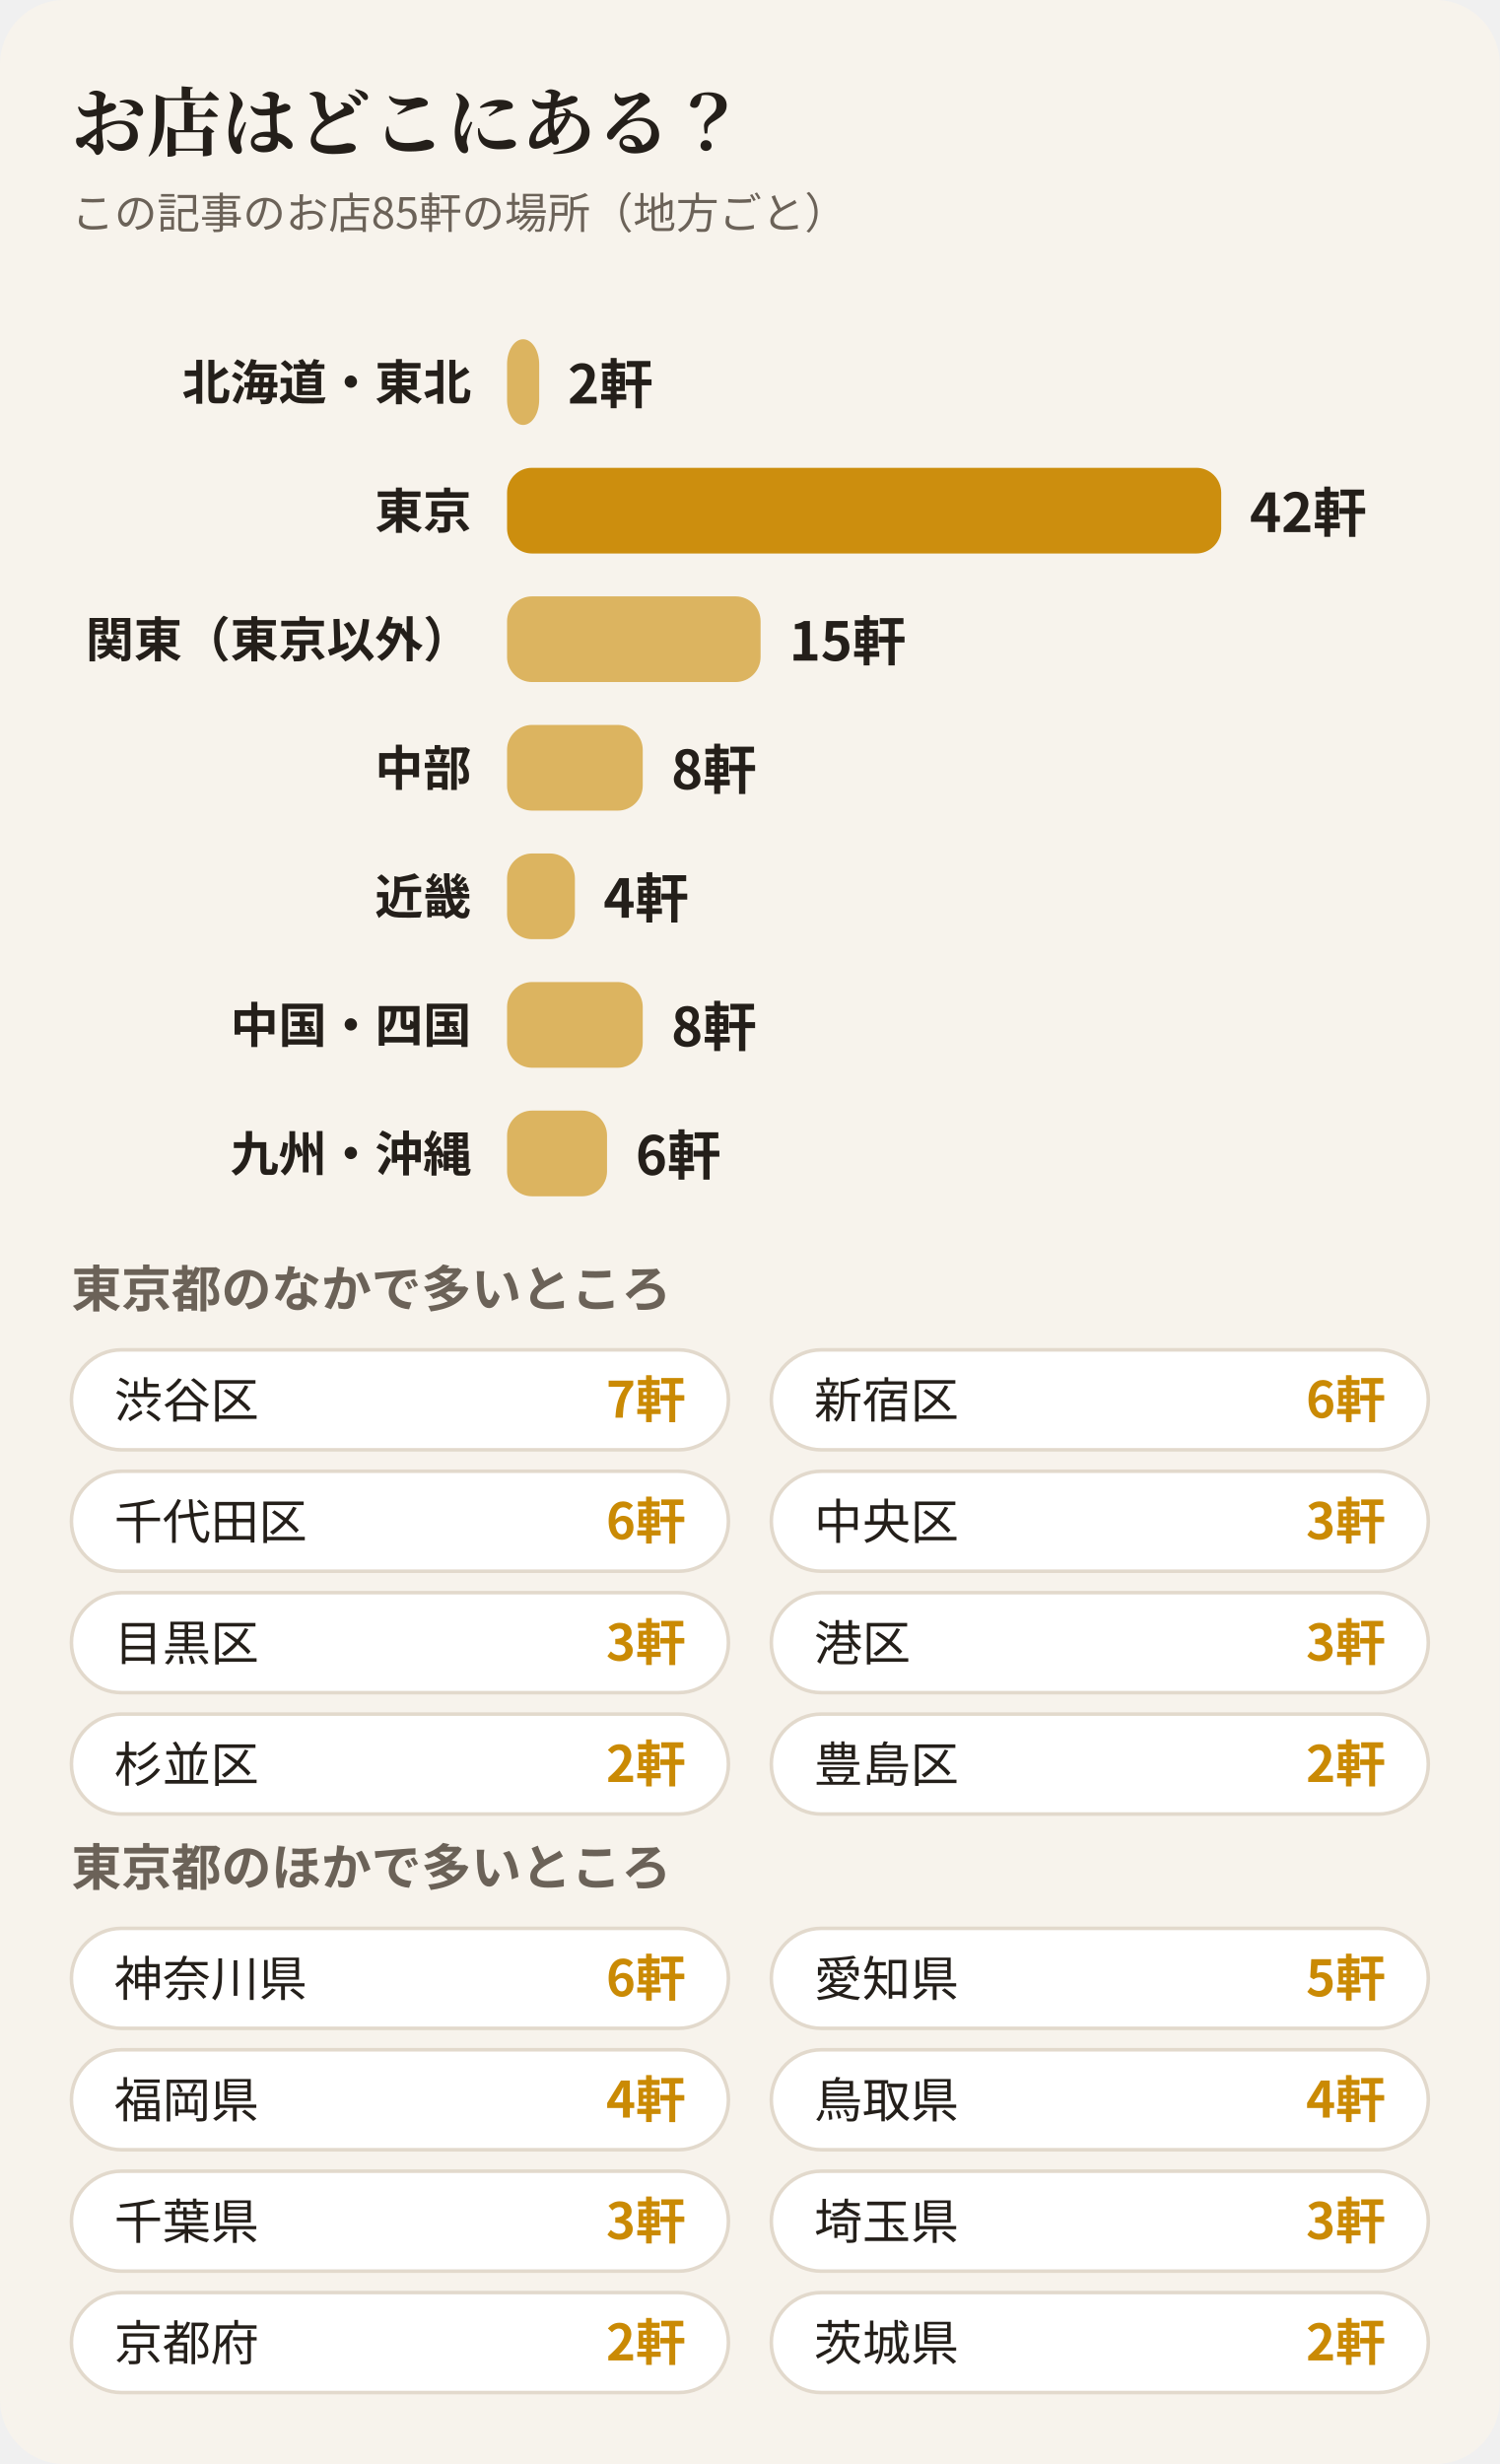
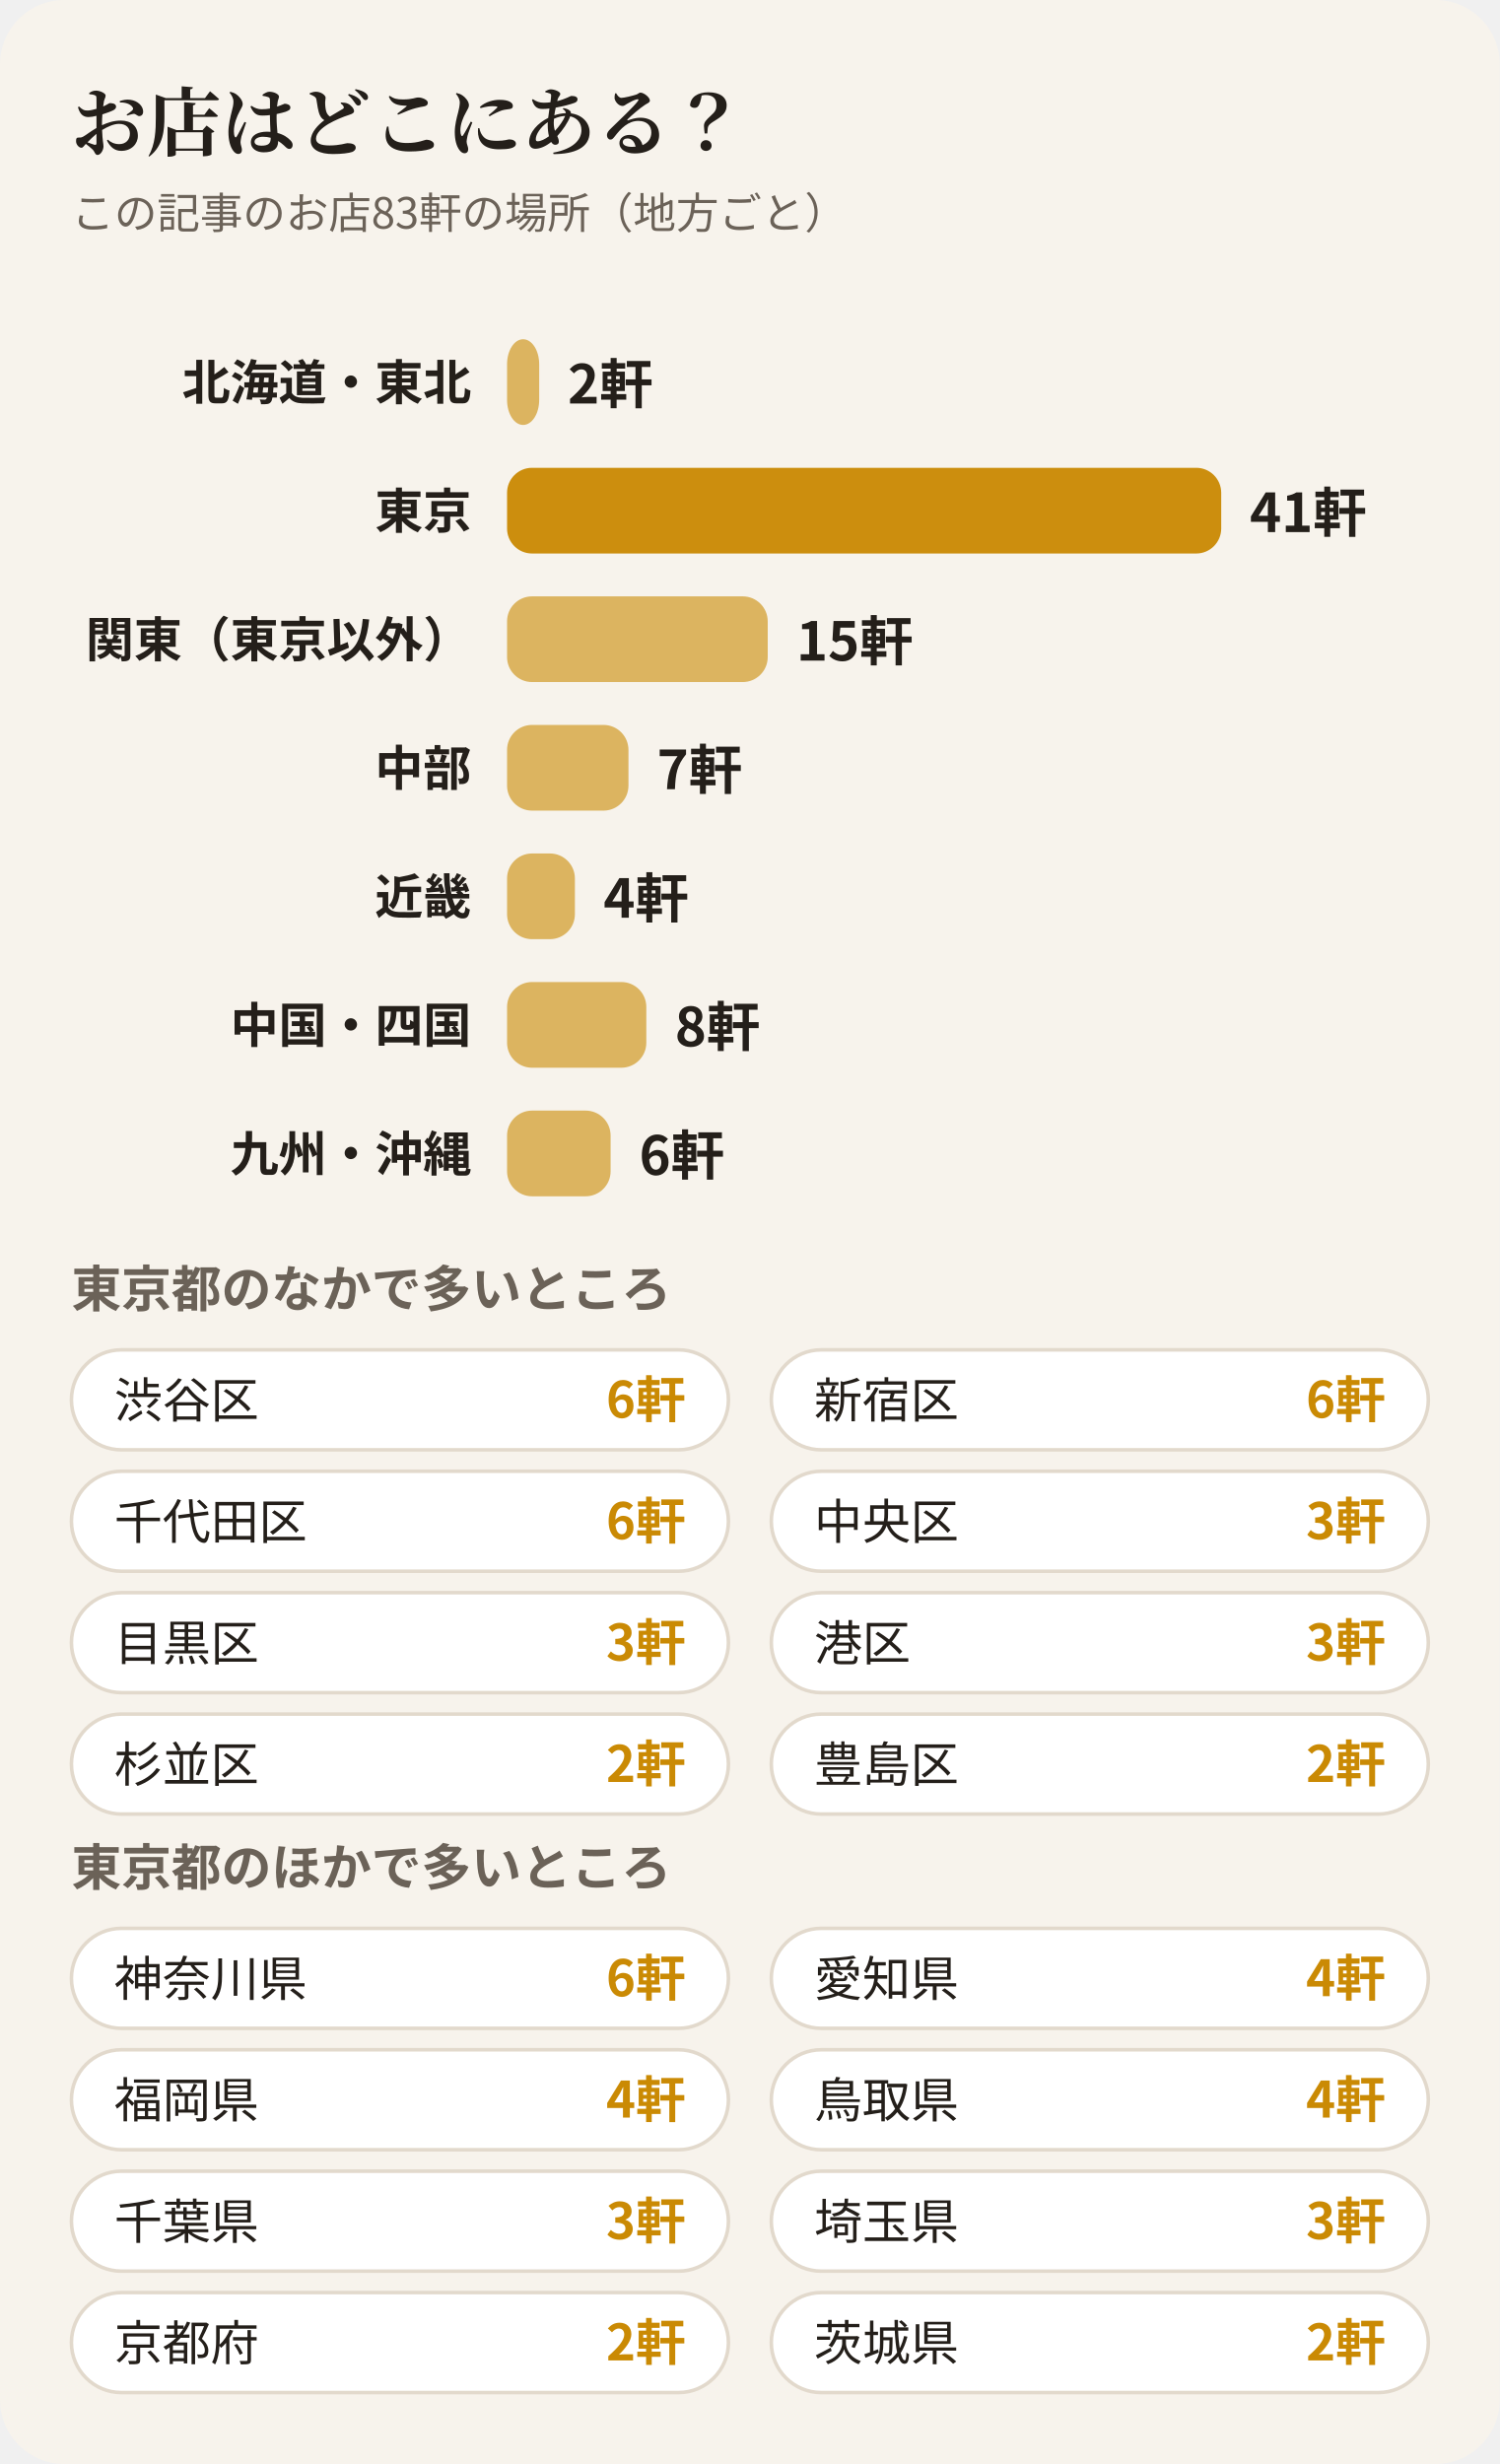
<svg xmlns="http://www.w3.org/2000/svg" viewBox="0 0 420 690" width="420" height="690" font-family="'Hiragino Sans','Noto Sans CJK JP','Noto Sans JP',sans-serif">
  <rect width="420" height="690" rx="18" fill="#F7F3EC" />
  <text x="20" y="42" font-size="21" font-weight="800" fill="#241F1A" font-family="'Hiragino Mincho ProN','Noto Serif CJK JP','Noto Serif JP',serif">お店はどこにある？</text>
-   <text x="20" y="64" font-size="12" fill="#6B6258">この記事のお店85軒の場所（地方ごと）</text>
+   <text x="20" y="64" font-size="12" fill="#6B6258">この記事のお店83軒の場所（地方ごと）</text>
  <text x="132" y="112" font-size="13.5" font-weight="700" text-anchor="end" fill="#241F1A">北海道・東北</text>
  <rect x="142" y="95" width="9" height="24" rx="7" fill="#ca8a04" fill-opacity="0.6" />
  <text x="159" y="113" font-size="15" font-weight="800" fill="#241F1A">2軒</text>
  <text x="132" y="148" font-size="13.5" font-weight="700" text-anchor="end" fill="#241F1A">東京</text>
  <rect x="142" y="131" width="200" height="24" rx="7" fill="#ca8a04" fill-opacity="0.95" />
-   <text x="350" y="149" font-size="15" font-weight="800" fill="#241F1A">42軒</text>
+   <text x="350" y="149" font-size="15" font-weight="800" fill="#241F1A">41軒</text>
  <text x="132" y="184" font-size="13.5" font-weight="700" text-anchor="end" fill="#241F1A">関東（東京以外）</text>
-   <rect x="142" y="167" width="71" height="24" rx="7" fill="#ca8a04" fill-opacity="0.6" />
-   <text x="221" y="185" font-size="15" font-weight="800" fill="#241F1A">15軒</text>
+   <rect x="142" y="167" width="73" height="24" rx="7" fill="#ca8a04" fill-opacity="0.6" />
+   <text x="223" y="185" font-size="15" font-weight="800" fill="#241F1A">15軒</text>
  <text x="132" y="220" font-size="13.5" font-weight="700" text-anchor="end" fill="#241F1A">中部</text>
-   <rect x="142" y="203" width="38" height="24" rx="7" fill="#ca8a04" fill-opacity="0.6" />
-   <text x="188" y="221" font-size="15" font-weight="800" fill="#241F1A">8軒</text>
+   <rect x="142" y="203" width="34" height="24" rx="7" fill="#ca8a04" fill-opacity="0.6" />
+   <text x="184" y="221" font-size="15" font-weight="800" fill="#241F1A">7軒</text>
  <text x="132" y="256" font-size="13.5" font-weight="700" text-anchor="end" fill="#241F1A">近畿</text>
  <rect x="142" y="239" width="19" height="24" rx="7" fill="#ca8a04" fill-opacity="0.6" />
  <text x="169" y="257" font-size="15" font-weight="800" fill="#241F1A">4軒</text>
  <text x="132" y="292" font-size="13.5" font-weight="700" text-anchor="end" fill="#241F1A">中国・四国</text>
-   <rect x="142" y="275" width="38" height="24" rx="7" fill="#ca8a04" fill-opacity="0.6" />
-   <text x="188" y="293" font-size="15" font-weight="800" fill="#241F1A">8軒</text>
+   <rect x="142" y="275" width="39" height="24" rx="7" fill="#ca8a04" fill-opacity="0.6" />
+   <text x="189" y="293" font-size="15" font-weight="800" fill="#241F1A">8軒</text>
  <text x="132" y="328" font-size="13.5" font-weight="700" text-anchor="end" fill="#241F1A">九州・沖縄</text>
-   <rect x="142" y="311" width="28" height="24" rx="7" fill="#ca8a04" fill-opacity="0.6" />
-   <text x="178" y="329" font-size="15" font-weight="800" fill="#241F1A">6軒</text>
+   <rect x="142" y="311" width="29" height="24" rx="7" fill="#ca8a04" fill-opacity="0.6" />
+   <text x="179" y="329" font-size="15" font-weight="800" fill="#241F1A">6軒</text>
  <text x="20" y="366" font-size="14" font-weight="700" fill="#6B6258">東京都のなかで多いところ</text>
  <rect x="20" y="378" width="184" height="28" rx="14" fill="#fff" stroke="#E2D9CC" />
  <text x="32" y="397" font-size="13.5" fill="#241F1A">渋谷区</text>
-   <text x="192" y="397" font-size="14" font-weight="800" text-anchor="end" fill="#ca8a04">7軒</text>
+   <text x="192" y="397" font-size="14" font-weight="800" text-anchor="end" fill="#ca8a04">6軒</text>
  <rect x="216" y="378" width="184" height="28" rx="14" fill="#fff" stroke="#E2D9CC" />
  <text x="228" y="397" font-size="13.5" fill="#241F1A">新宿区</text>
  <text x="388" y="397" font-size="14" font-weight="800" text-anchor="end" fill="#ca8a04">6軒</text>
  <rect x="20" y="412" width="184" height="28" rx="14" fill="#fff" stroke="#E2D9CC" />
  <text x="32" y="431" font-size="13.5" fill="#241F1A">千代田区</text>
  <text x="192" y="431" font-size="14" font-weight="800" text-anchor="end" fill="#ca8a04">6軒</text>
  <rect x="216" y="412" width="184" height="28" rx="14" fill="#fff" stroke="#E2D9CC" />
  <text x="228" y="431" font-size="13.5" fill="#241F1A">中央区</text>
  <text x="388" y="431" font-size="14" font-weight="800" text-anchor="end" fill="#ca8a04">3軒</text>
  <rect x="20" y="446" width="184" height="28" rx="14" fill="#fff" stroke="#E2D9CC" />
  <text x="32" y="465" font-size="13.5" fill="#241F1A">目黒区</text>
  <text x="192" y="465" font-size="14" font-weight="800" text-anchor="end" fill="#ca8a04">3軒</text>
  <rect x="216" y="446" width="184" height="28" rx="14" fill="#fff" stroke="#E2D9CC" />
  <text x="228" y="465" font-size="13.5" fill="#241F1A">港区</text>
  <text x="388" y="465" font-size="14" font-weight="800" text-anchor="end" fill="#ca8a04">3軒</text>
  <rect x="20" y="480" width="184" height="28" rx="14" fill="#fff" stroke="#E2D9CC" />
  <text x="32" y="499" font-size="13.5" fill="#241F1A">杉並区</text>
  <text x="192" y="499" font-size="14" font-weight="800" text-anchor="end" fill="#ca8a04">2軒</text>
  <rect x="216" y="480" width="184" height="28" rx="14" fill="#fff" stroke="#E2D9CC" />
  <text x="228" y="499" font-size="13.5" fill="#241F1A">豊島区</text>
  <text x="388" y="499" font-size="14" font-weight="800" text-anchor="end" fill="#ca8a04">2軒</text>
  <text x="20" y="528" font-size="14" font-weight="700" fill="#6B6258">東京都のほかで多いところ</text>
  <rect x="20" y="540" width="184" height="28" rx="14" fill="#fff" stroke="#E2D9CC" />
  <text x="32" y="559" font-size="13.5" fill="#241F1A">神奈川県</text>
  <text x="192" y="559" font-size="14" font-weight="800" text-anchor="end" fill="#ca8a04">6軒</text>
  <rect x="216" y="540" width="184" height="28" rx="14" fill="#fff" stroke="#E2D9CC" />
  <text x="228" y="559" font-size="13.5" fill="#241F1A">愛知県</text>
-   <text x="388" y="559" font-size="14" font-weight="800" text-anchor="end" fill="#ca8a04">5軒</text>
+   <text x="388" y="559" font-size="14" font-weight="800" text-anchor="end" fill="#ca8a04">4軒</text>
  <rect x="20" y="574" width="184" height="28" rx="14" fill="#fff" stroke="#E2D9CC" />
  <text x="32" y="593" font-size="13.5" fill="#241F1A">福岡県</text>
  <text x="192" y="593" font-size="14" font-weight="800" text-anchor="end" fill="#ca8a04">4軒</text>
  <rect x="216" y="574" width="184" height="28" rx="14" fill="#fff" stroke="#E2D9CC" />
  <text x="228" y="593" font-size="13.5" fill="#241F1A">鳥取県</text>
  <text x="388" y="593" font-size="14" font-weight="800" text-anchor="end" fill="#ca8a04">4軒</text>
  <rect x="20" y="608" width="184" height="28" rx="14" fill="#fff" stroke="#E2D9CC" />
  <text x="32" y="627" font-size="13.5" fill="#241F1A">千葉県</text>
  <text x="192" y="627" font-size="14" font-weight="800" text-anchor="end" fill="#ca8a04">3軒</text>
  <rect x="216" y="608" width="184" height="28" rx="14" fill="#fff" stroke="#E2D9CC" />
  <text x="228" y="627" font-size="13.5" fill="#241F1A">埼玉県</text>
  <text x="388" y="627" font-size="14" font-weight="800" text-anchor="end" fill="#ca8a04">3軒</text>
  <rect x="20" y="642" width="184" height="28" rx="14" fill="#fff" stroke="#E2D9CC" />
  <text x="32" y="661" font-size="13.5" fill="#241F1A">京都府</text>
  <text x="192" y="661" font-size="14" font-weight="800" text-anchor="end" fill="#ca8a04">2軒</text>
  <rect x="216" y="642" width="184" height="28" rx="14" fill="#fff" stroke="#E2D9CC" />
  <text x="228" y="661" font-size="13.5" fill="#241F1A">茨城県</text>
  <text x="388" y="661" font-size="14" font-weight="800" text-anchor="end" fill="#ca8a04">2軒</text>
</svg>
